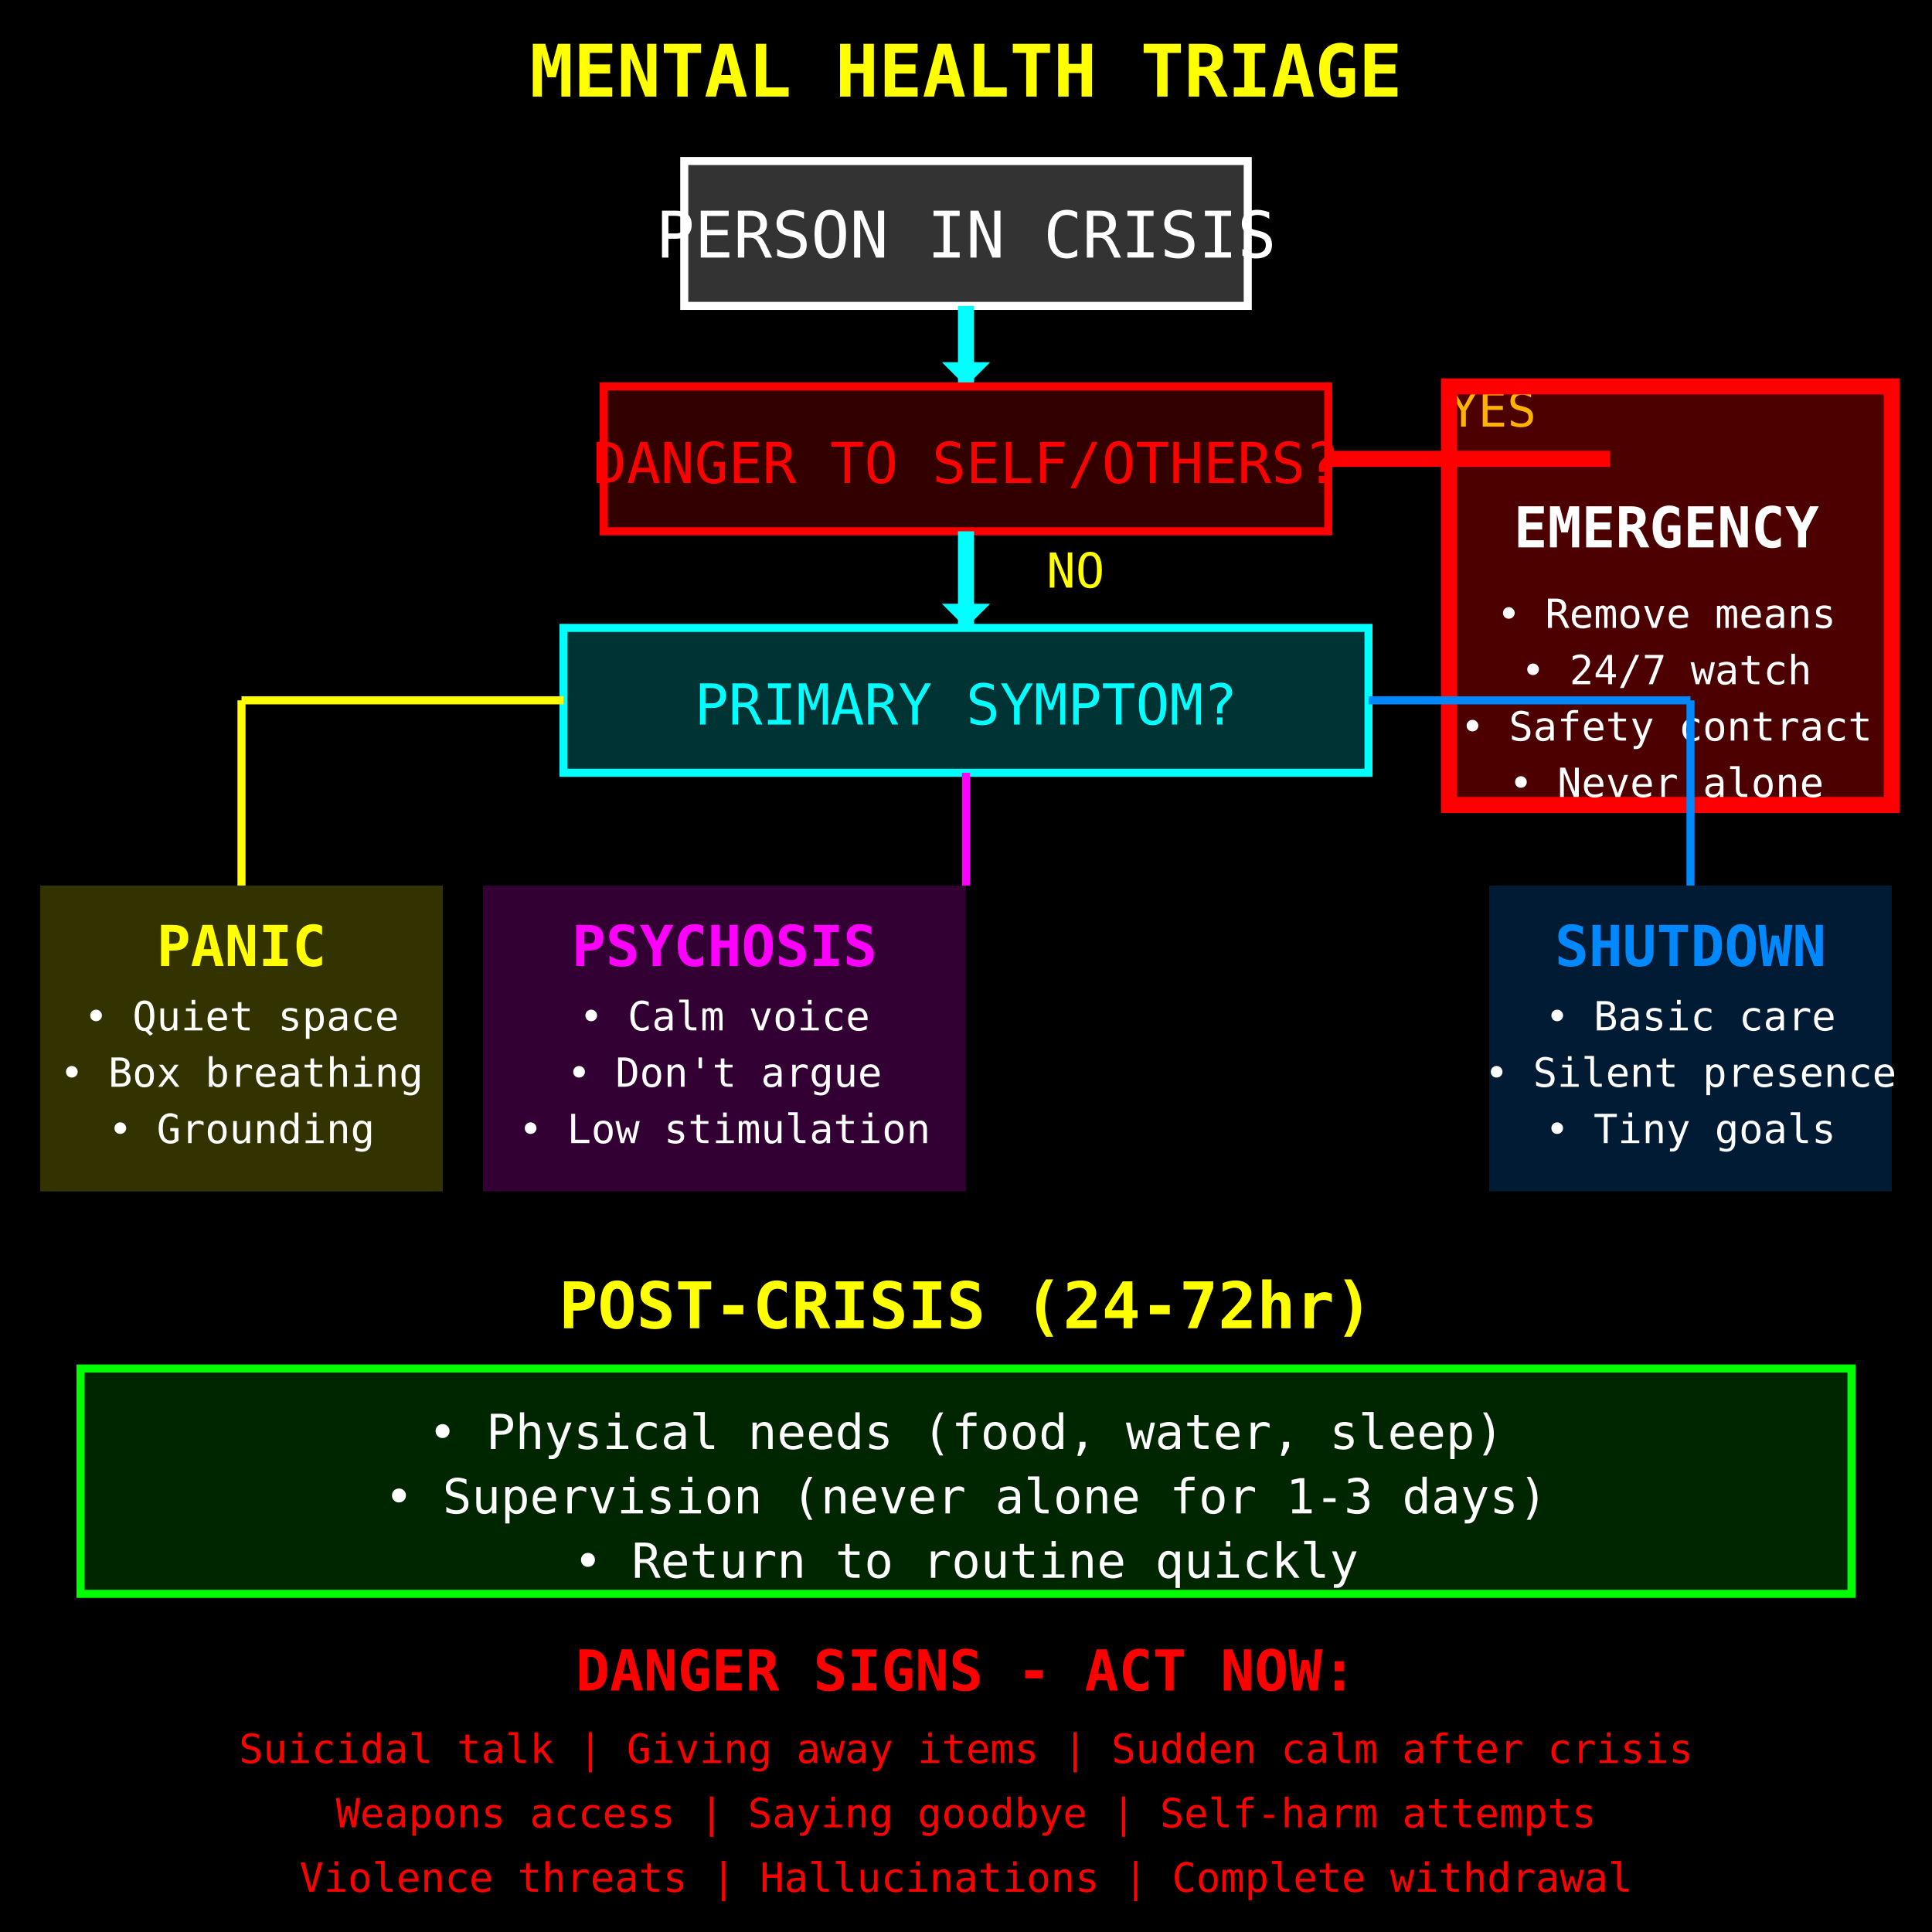
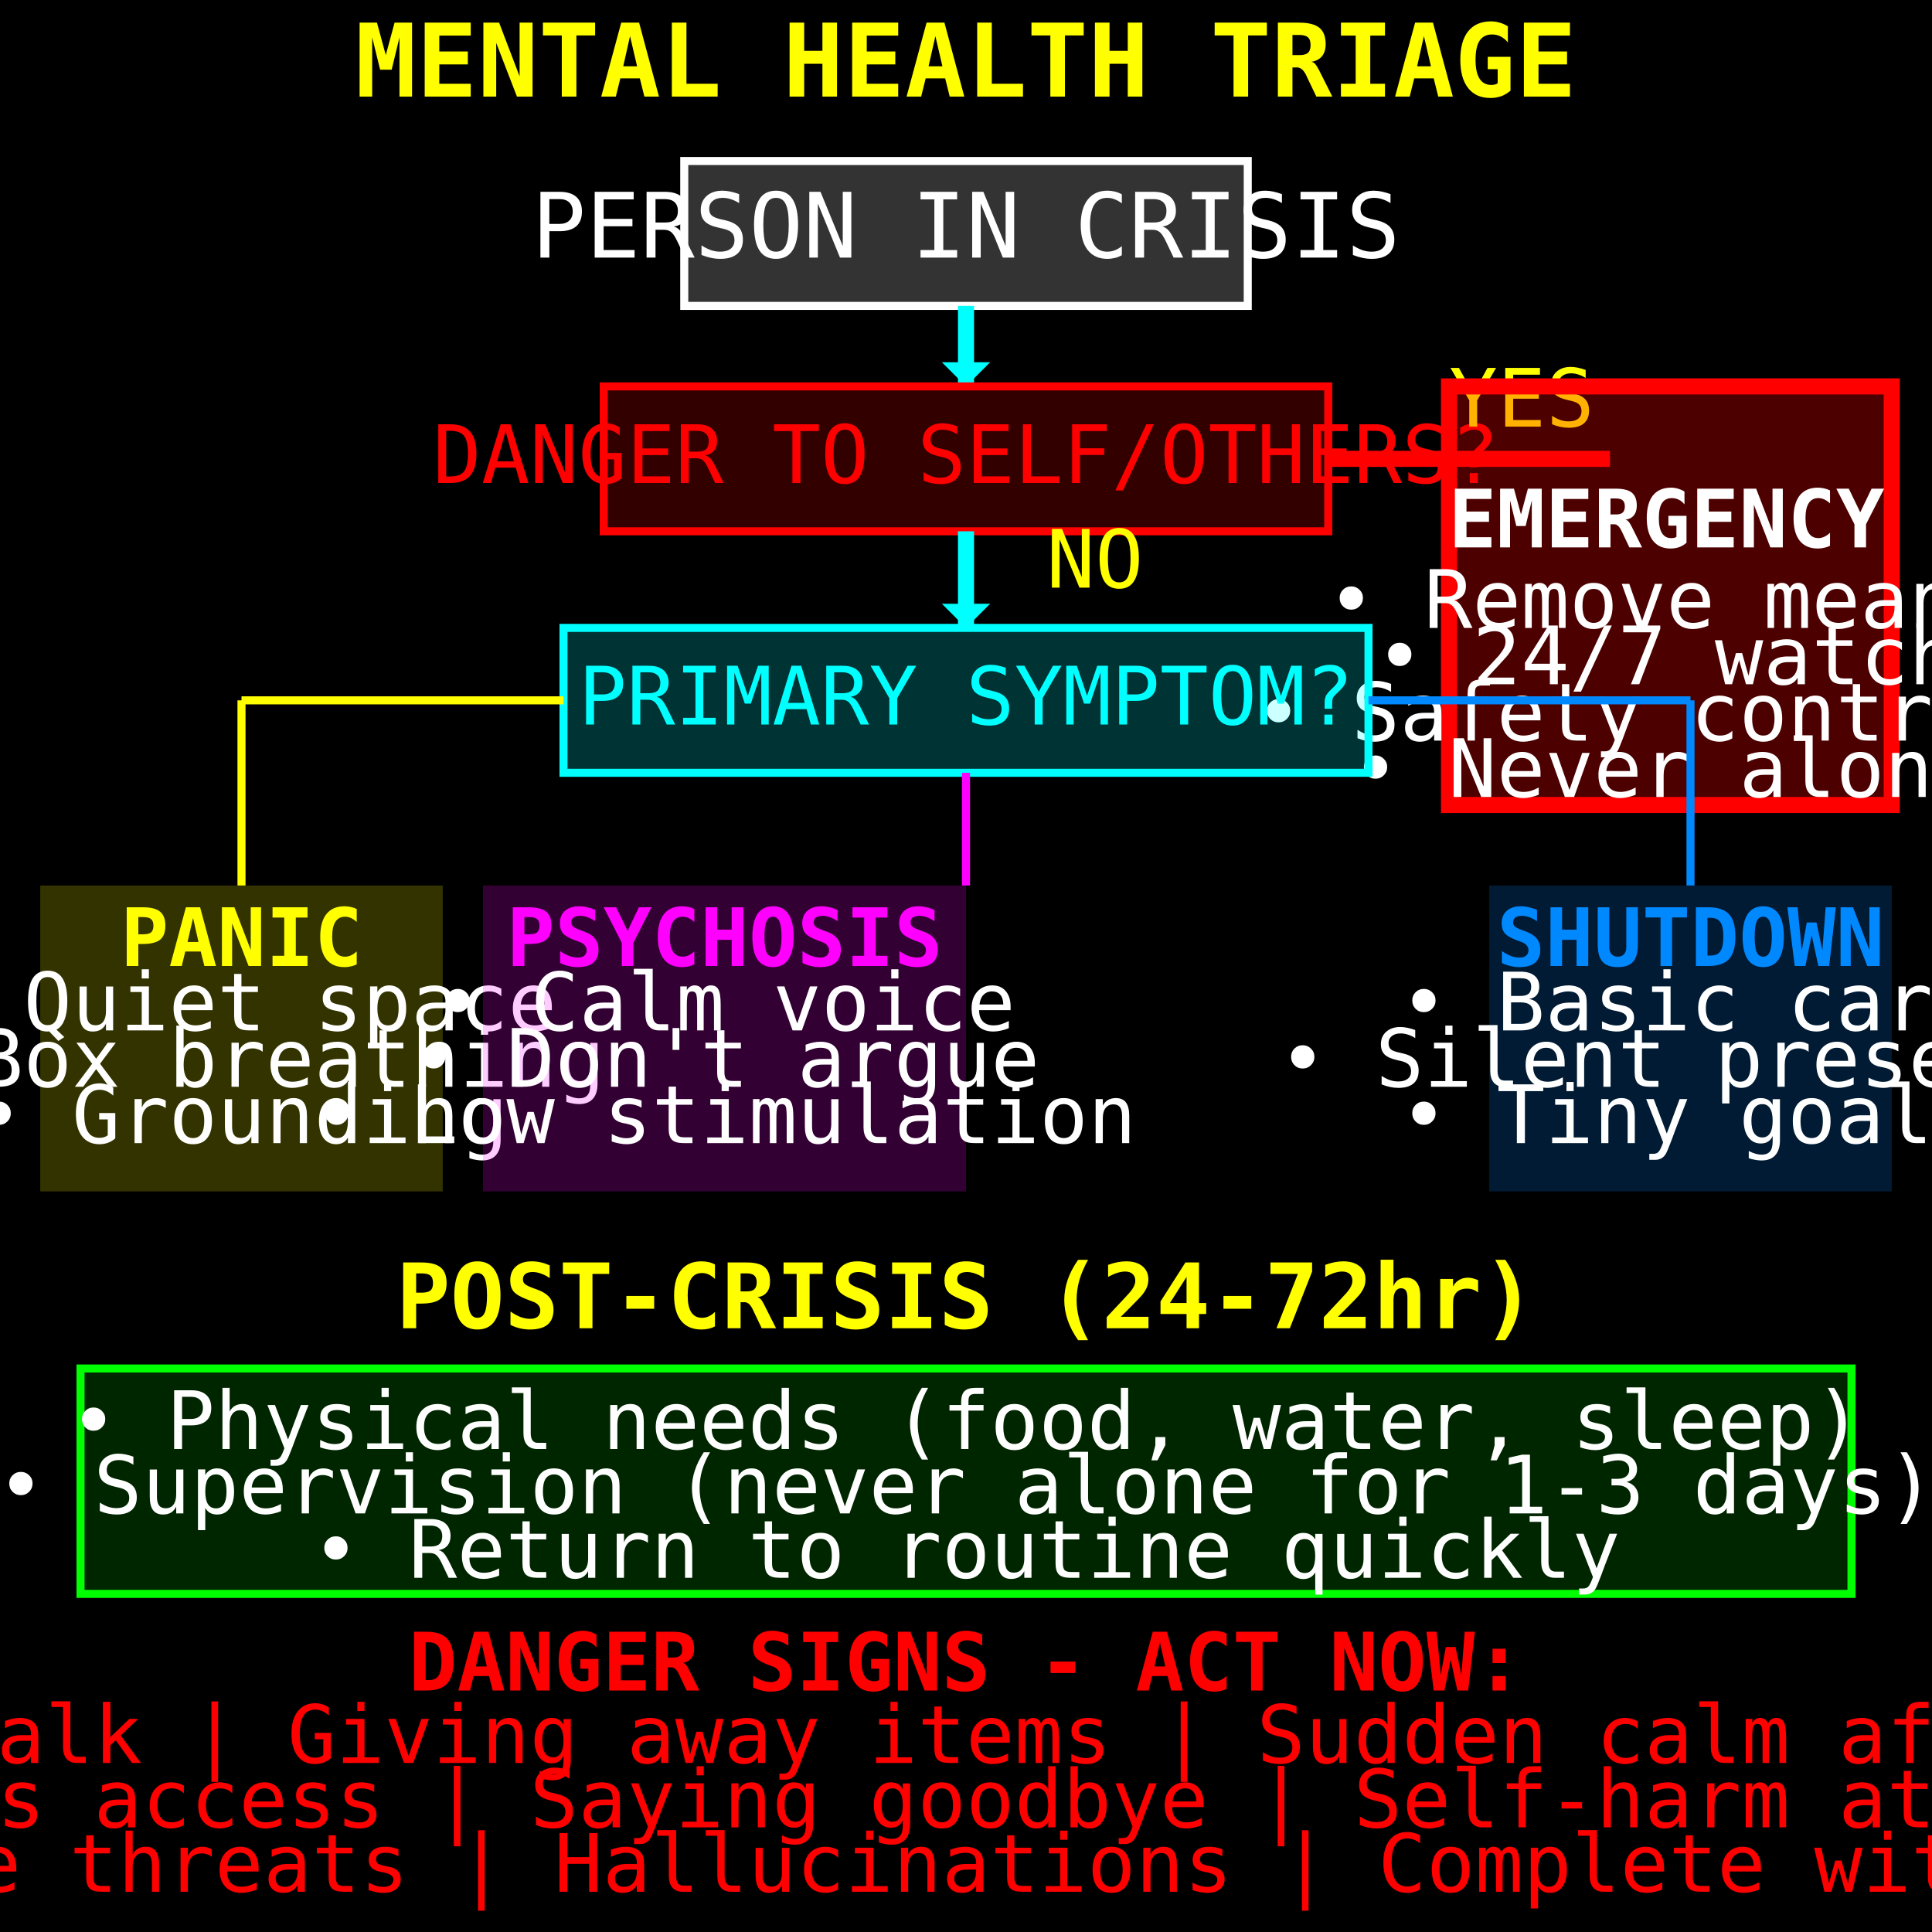
<svg xmlns="http://www.w3.org/2000/svg" width="240" height="240">
  <rect width="240" height="240" fill="black" />
-   <text x="120" y="12" fill="#FFFF00" font-family="monospace" font-size="9" font-weight="bold" text-anchor="middle">MENTAL HEALTH TRIAGE</text>
+   <text x="120" y="12" fill="#FFFF00" font-family="monospace" font-size="12.6" font-weight="bold" text-anchor="middle">MENTAL HEALTH TRIAGE</text>
  <rect x="85" y="20" width="70" height="18" fill="#FFFFFF" fill-opacity="0.2" stroke="#FFFFFF" />
-   <text x="120" y="32" fill="#FFFFFF" font-family="monospace" font-size="8" text-anchor="middle">PERSON IN CRISIS</text>
+   <text x="120" y="32" fill="#FFFFFF" font-family="monospace" font-size="11.2" text-anchor="middle">PERSON IN CRISIS</text>
  <line x1="120" y1="38" x2="120" y2="48" stroke="#00FFFF" stroke-width="2" />
  <polygon points="120,48 117,45 123,45" fill="#00FFFF" />
  <rect x="75" y="48" width="90" height="18" fill="#FF0000" fill-opacity="0.2" stroke="#FF0000" />
-   <text x="120" y="60" fill="#FF0000" font-family="monospace" font-size="7" text-anchor="middle">DANGER TO SELF/OTHERS?</text>
+   <text x="120" y="60" fill="#FF0000" font-family="monospace" font-size="10.0" text-anchor="middle">DANGER TO SELF/OTHERS?</text>
  <line x1="165" y1="57" x2="200" y2="57" stroke="#FF0000" stroke-width="2" />
-   <text x="180" y="53" fill="#FFFF00" font-family="monospace" font-size="6">YES</text>
+   <text x="180" y="53" fill="#FFFF00" font-family="monospace" font-size="10.0">YES</text>
  <rect x="180" y="48" width="55" height="52" fill="#FF0000" fill-opacity="0.3" stroke="#FF0000" stroke-width="2" />
-   <text x="207" y="68" fill="#FFFFFF" font-family="monospace" font-size="7" font-weight="bold" text-anchor="middle">EMERGENCY</text>
-   <text x="207" y="78" fill="#FFFFFF" font-family="monospace" font-size="5" text-anchor="middle">• Remove means</text>
-   <text x="207" y="85" fill="#FFFFFF" font-family="monospace" font-size="5" text-anchor="middle">• 24/7 watch</text>
-   <text x="207" y="92" fill="#FFFFFF" font-family="monospace" font-size="5" text-anchor="middle">• Safety contract</text>
-   <text x="207" y="99" fill="#FFFFFF" font-family="monospace" font-size="5" text-anchor="middle">• Never alone</text>
+   <text x="207" y="68" fill="#FFFFFF" font-family="monospace" font-size="10.0" font-weight="bold" text-anchor="middle">EMERGENCY</text>
+   <text x="207" y="78" fill="#FFFFFF" font-family="monospace" font-size="10.0" text-anchor="middle">• Remove means</text>
+   <text x="207" y="85" fill="#FFFFFF" font-family="monospace" font-size="10.0" text-anchor="middle">• 24/7 watch</text>
+   <text x="207" y="92" fill="#FFFFFF" font-family="monospace" font-size="10.0" text-anchor="middle">• Safety contract</text>
+   <text x="207" y="99" fill="#FFFFFF" font-family="monospace" font-size="10.0" text-anchor="middle">• Never alone</text>
  <line x1="120" y1="66" x2="120" y2="78" stroke="#00FFFF" stroke-width="2" />
  <polygon points="120,78 117,75 123,75" fill="#00FFFF" />
-   <text x="130" y="73" fill="#FFFF00" font-family="monospace" font-size="6">NO</text>
+   <text x="130" y="73" fill="#FFFF00" font-family="monospace" font-size="10.0">NO</text>
  <rect x="70" y="78" width="100" height="18" fill="#00FFFF" fill-opacity="0.2" stroke="#00FFFF" />
-   <text x="120" y="90" fill="#00FFFF" font-family="monospace" font-size="7" text-anchor="middle">PRIMARY SYMPTOM?</text>
+   <text x="120" y="90" fill="#00FFFF" font-family="monospace" font-size="10.0" text-anchor="middle">PRIMARY SYMPTOM?</text>
  <line x1="70" y1="87" x2="30" y2="87" stroke="#FFFF00" stroke-width="1" />
  <line x1="30" y1="87" x2="30" y2="110" stroke="#FFFF00" stroke-width="1" />
  <rect x="5" y="110" width="50" height="38" fill="#FFFF00" fill-opacity="0.2" />
-   <text x="30" y="120" fill="#FFFF00" font-family="monospace" font-size="7" font-weight="bold" text-anchor="middle">PANIC</text>
-   <text x="30" y="128" fill="#FFFFFF" font-family="monospace" font-size="5" text-anchor="middle">• Quiet space</text>
-   <text x="30" y="135" fill="#FFFFFF" font-family="monospace" font-size="5" text-anchor="middle">• Box breathing</text>
-   <text x="30" y="142" fill="#FFFFFF" font-family="monospace" font-size="5" text-anchor="middle">• Grounding</text>
+   <text x="30" y="120" fill="#FFFF00" font-family="monospace" font-size="10.0" font-weight="bold" text-anchor="middle">PANIC</text>
+   <text x="30" y="128" fill="#FFFFFF" font-family="monospace" font-size="10.0" text-anchor="middle">• Quiet space</text>
+   <text x="30" y="135" fill="#FFFFFF" font-family="monospace" font-size="10.0" text-anchor="middle">• Box breathing</text>
+   <text x="30" y="142" fill="#FFFFFF" font-family="monospace" font-size="10.0" text-anchor="middle">• Grounding</text>
  <line x1="120" y1="96" x2="120" y2="110" stroke="#FF00FF" stroke-width="1" />
  <rect x="60" y="110" width="60" height="38" fill="#FF00FF" fill-opacity="0.2" />
-   <text x="90" y="120" fill="#FF00FF" font-family="monospace" font-size="7" font-weight="bold" text-anchor="middle">PSYCHOSIS</text>
-   <text x="90" y="128" fill="#FFFFFF" font-family="monospace" font-size="5" text-anchor="middle">• Calm voice</text>
-   <text x="90" y="135" fill="#FFFFFF" font-family="monospace" font-size="5" text-anchor="middle">• Don't argue</text>
-   <text x="90" y="142" fill="#FFFFFF" font-family="monospace" font-size="5" text-anchor="middle">• Low stimulation</text>
+   <text x="90" y="120" fill="#FF00FF" font-family="monospace" font-size="10.0" font-weight="bold" text-anchor="middle">PSYCHOSIS</text>
+   <text x="90" y="128" fill="#FFFFFF" font-family="monospace" font-size="10.0" text-anchor="middle">• Calm voice</text>
+   <text x="90" y="135" fill="#FFFFFF" font-family="monospace" font-size="10.0" text-anchor="middle">• Don't argue</text>
+   <text x="90" y="142" fill="#FFFFFF" font-family="monospace" font-size="10.0" text-anchor="middle">• Low stimulation</text>
  <line x1="170" y1="87" x2="210" y2="87" stroke="#0088FF" stroke-width="1" />
  <line x1="210" y1="87" x2="210" y2="110" stroke="#0088FF" stroke-width="1" />
  <rect x="185" y="110" width="50" height="38" fill="#0088FF" fill-opacity="0.2" />
-   <text x="210" y="120" fill="#0088FF" font-family="monospace" font-size="7" font-weight="bold" text-anchor="middle">SHUTDOWN</text>
-   <text x="210" y="128" fill="#FFFFFF" font-family="monospace" font-size="5" text-anchor="middle">• Basic care</text>
-   <text x="210" y="135" fill="#FFFFFF" font-family="monospace" font-size="5" text-anchor="middle">• Silent presence</text>
-   <text x="210" y="142" fill="#FFFFFF" font-family="monospace" font-size="5" text-anchor="middle">• Tiny goals</text>
-   <text x="120" y="165" fill="#FFFF00" font-family="monospace" font-size="8" font-weight="bold" text-anchor="middle">POST-CRISIS (24-72hr)</text>
+   <text x="210" y="120" fill="#0088FF" font-family="monospace" font-size="10.0" font-weight="bold" text-anchor="middle">SHUTDOWN</text>
+   <text x="210" y="128" fill="#FFFFFF" font-family="monospace" font-size="10.0" text-anchor="middle">• Basic care</text>
+   <text x="210" y="135" fill="#FFFFFF" font-family="monospace" font-size="10.0" text-anchor="middle">• Silent presence</text>
+   <text x="210" y="142" fill="#FFFFFF" font-family="monospace" font-size="10.0" text-anchor="middle">• Tiny goals</text>
+   <text x="120" y="165" fill="#FFFF00" font-family="monospace" font-size="11.2" font-weight="bold" text-anchor="middle">POST-CRISIS (24-72hr)</text>
  <rect x="10" y="170" width="220" height="28" fill="#00FF00" fill-opacity="0.15" stroke="#00FF00" />
-   <text x="120" y="180" fill="#FFFFFF" font-family="monospace" font-size="6" text-anchor="middle">• Physical needs (food, water, sleep)</text>
-   <text x="120" y="188" fill="#FFFFFF" font-family="monospace" font-size="6" text-anchor="middle">• Supervision (never alone for 1-3 days)</text>
-   <text x="120" y="196" fill="#FFFFFF" font-family="monospace" font-size="6" text-anchor="middle">• Return to routine quickly</text>
-   <text x="120" y="210" fill="#FF0000" font-family="monospace" font-size="7" font-weight="bold" text-anchor="middle">DANGER SIGNS - ACT NOW:</text>
-   <text x="120" y="219" fill="#FF0000" font-family="monospace" font-size="5" text-anchor="middle">Suicidal talk | Giving away items | Sudden calm after crisis</text>
-   <text x="120" y="227" fill="#FF0000" font-family="monospace" font-size="5" text-anchor="middle">Weapons access | Saying goodbye | Self-harm attempts</text>
-   <text x="120" y="235" fill="#FF0000" font-family="monospace" font-size="5" text-anchor="middle">Violence threats | Hallucinations | Complete withdrawal</text>
+   <text x="120" y="180" fill="#FFFFFF" font-family="monospace" font-size="10.0" text-anchor="middle">• Physical needs (food, water, sleep)</text>
+   <text x="120" y="188" fill="#FFFFFF" font-family="monospace" font-size="10.0" text-anchor="middle">• Supervision (never alone for 1-3 days)</text>
+   <text x="120" y="196" fill="#FFFFFF" font-family="monospace" font-size="10.0" text-anchor="middle">• Return to routine quickly</text>
+   <text x="120" y="210" fill="#FF0000" font-family="monospace" font-size="10.0" font-weight="bold" text-anchor="middle">DANGER SIGNS - ACT NOW:</text>
+   <text x="120" y="219" fill="#FF0000" font-family="monospace" font-size="10.0" text-anchor="middle">Suicidal talk | Giving away items | Sudden calm after crisis</text>
+   <text x="120" y="227" fill="#FF0000" font-family="monospace" font-size="10.0" text-anchor="middle">Weapons access | Saying goodbye | Self-harm attempts</text>
+   <text x="120" y="235" fill="#FF0000" font-family="monospace" font-size="10.0" text-anchor="middle">Violence threats | Hallucinations | Complete withdrawal</text>
</svg>
